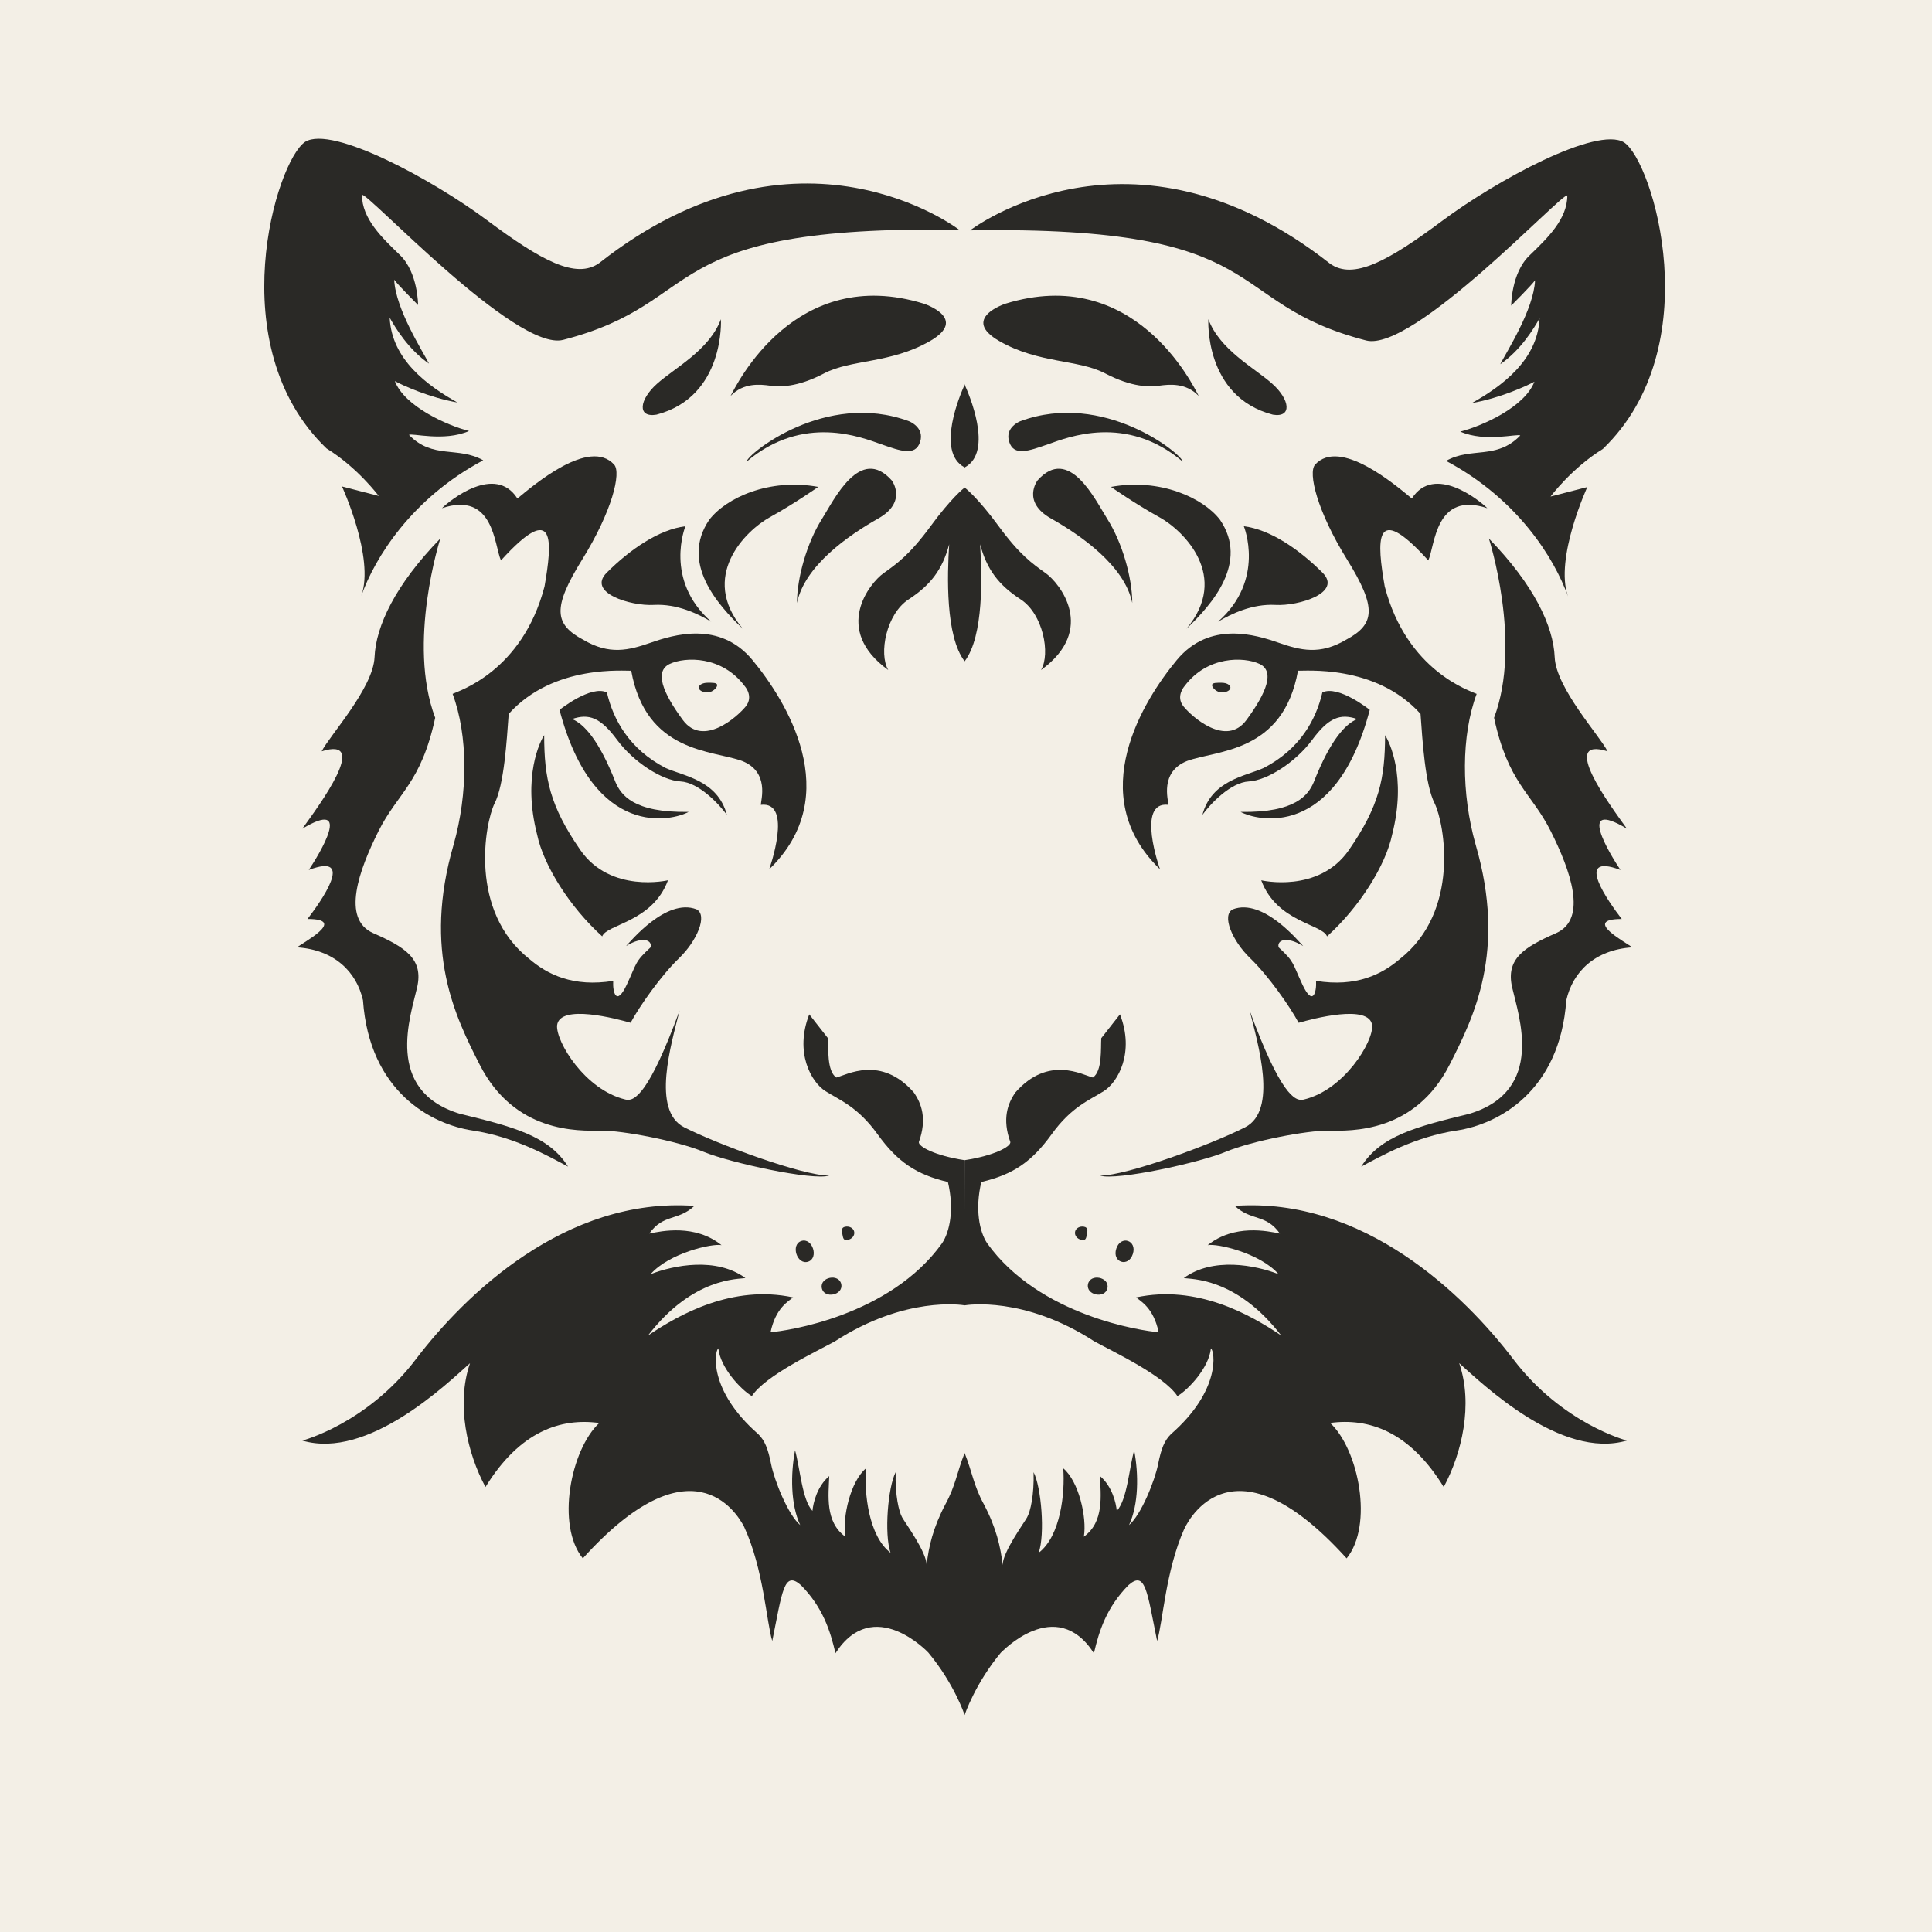
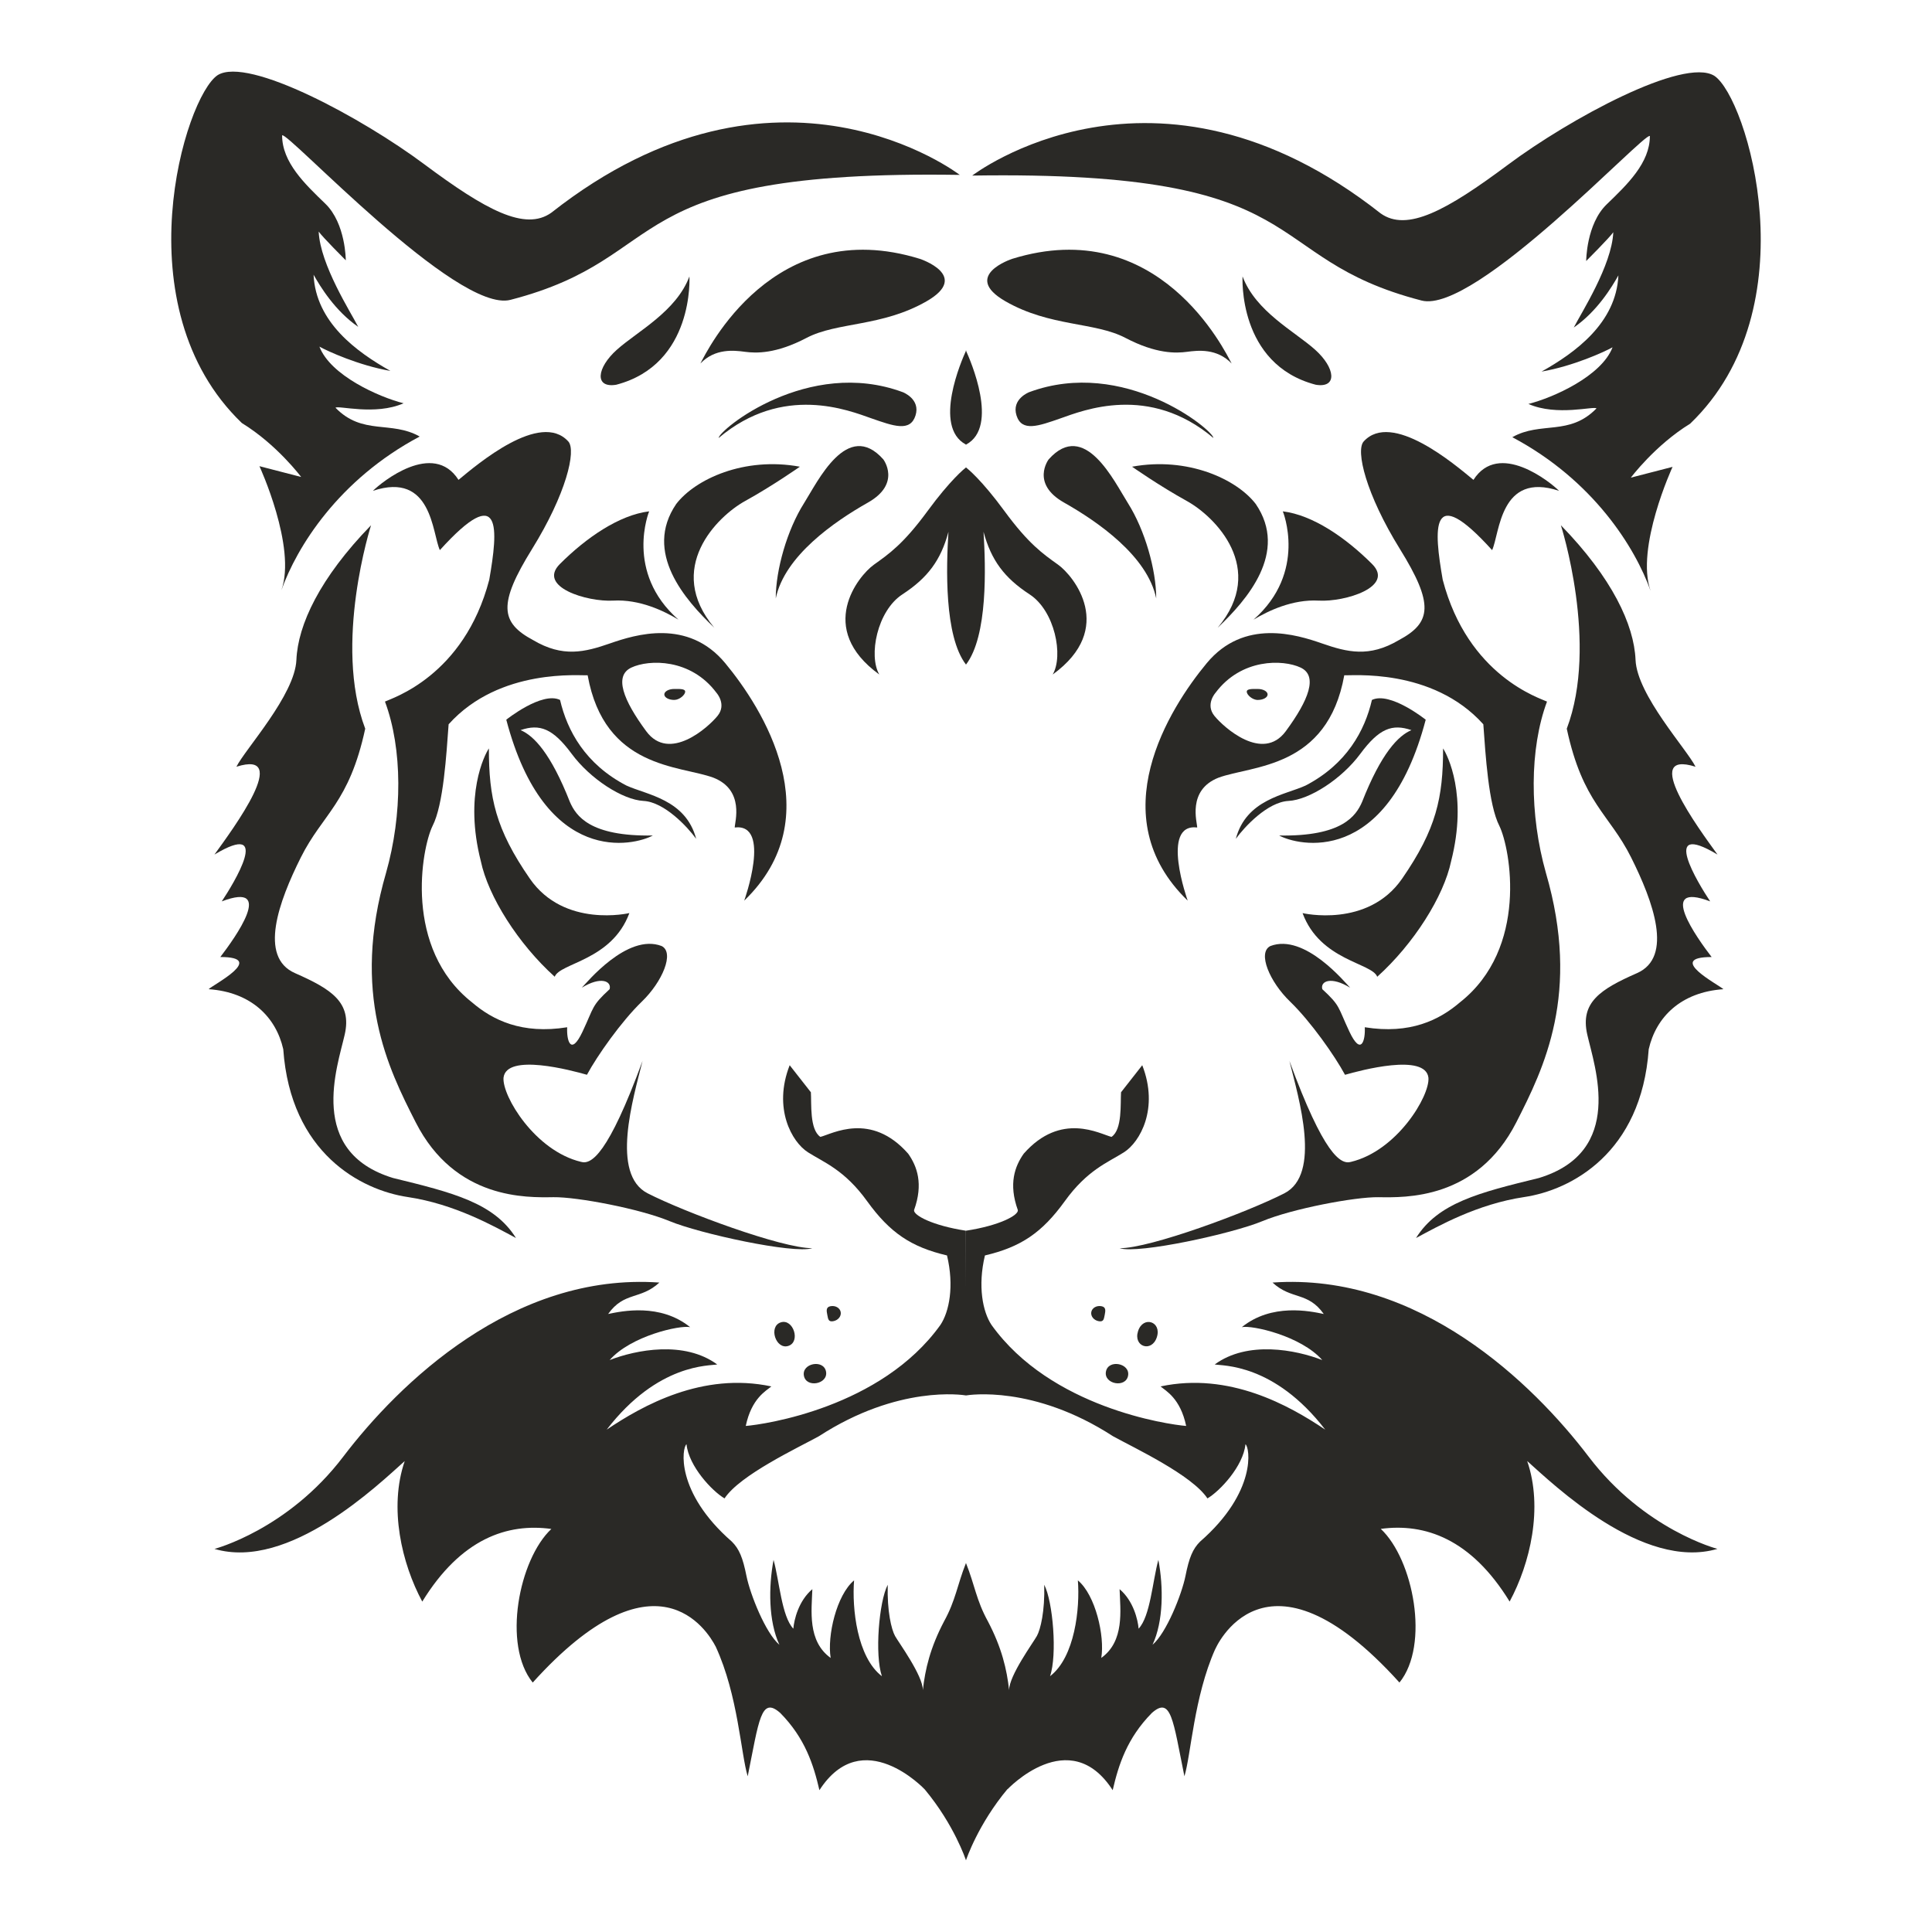
- <svg xmlns="http://www.w3.org/2000/svg" viewBox="0 0 512 512" role="img" aria-label="Tiger">
-   <rect width="512" height="512" fill="#f3efe6" />
-   <g fill="#2a2926" transform="translate(15 5) scale(.94)">
-     <path d="m410.7 377.91c-13.824-18.176-42.188-45.82-78.543-43.262 4.719 4.359 8.73 2.18 12.73 7.809-3.453-0.719-12.914-2.731-20.363 3.269 2.535-0.551 14.727 2.18 19.988 8.18-6.539-2.547-18.539-4.906-26.719 1.09 1.82 0.371 14.719-0.359 27.453 16.191-8.914-6-23.816-14.371-40.906-10.734 1.273 1.09 4.906 2.91 6.359 9.82-4.539-0.359-33.637-4.539-48.359-25.094-2.18-3.269-3.461-9.625-1.637-17.266 8.914-2.09 14.176-5.641 19.816-13.449 5.629-7.82 10.727-9.641 14.73-12.184 3.996-2.539 8.727-10.91 4.539-21.629l-5.269 6.719c-0.184 2.727 0.359 9.27-2.371 11.09-2.898-0.73-12.547-6.359-21.816 4.18-2.184 3.102-3.816 7.461-1.449 14.012 0.191 1.266-4.523 3.836-12.887 5.113 0 0.012 0 6.414-0.012 14.148-0.012-7.734-0.012-14.141-0.012-14.148-8.352-1.281-13.066-3.852-12.879-5.113 2.371-6.551 0.73-10.91-1.449-14.012-9.273-10.539-18.914-4.91-21.82-4.18-2.727-1.82-2.18-8.363-2.363-11.09l-5.269-6.719c-4.191 10.719 0.547 19.09 4.539 21.629 4 2.547 9.094 4.363 14.727 12.184 5.641 7.809 10.91 11.359 19.824 13.449 1.82 7.641 0.547 13.996-1.641 17.266-14.727 20.555-43.816 24.734-48.359 25.094 1.453-6.91 5.086-8.73 6.359-9.82-17.09-3.637-31.988 4.734-40.906 10.734 12.73-16.551 25.641-15.82 27.453-16.191-8.176-5.996-20.176-3.637-26.727-1.09 5.269-6 17.449-8.73 20-8.18-7.449-6-16.91-3.988-20.371-3.269 4.004-5.629 8.012-3.449 12.73-7.809-36.359-2.559-64.719 25.086-78.547 43.262-13.816 18.184-31.988 22.91-31.988 22.91 18.547 5.453 40.727-15.996 47.266-21.82-4 11.641-0.727 25.465 4.359 34.91 9.633-15.668 21.164-19.543 32.074-18.047-8.09 7.586-12.199 28.84-4.629 38.164 30.461-33.746 43.324-13.09 45.484-8.879 5.531 11.988 6.25 26.727 7.926 32.164 2.816-13.91 3.269-20 8.09-15.73 6.184 6.273 8.273 12.91 9.727 19.184 10.719-16.609 26.141-0.227 26.18-0.18 7.297 8.773 10.164 17.398 10.23 17.602v0.016-0.004l0.004 0.004v-0.016c0.07-0.203 2.981-8.953 10.395-17.805l-0.125 0.203s15.449-16.461 26.18 0.18c1.449-6.273 3.547-12.91 9.727-19.184 4.82-4.269 5.269 1.82 8.09 15.73 1.641-5.344 2.359-19.672 7.629-31.547-0.004 0.023-0.012 0.055-0.016 0.078 0 0 12.18-29.09 45.816 8.18 7.574-9.324 3.461-30.594-4.641-38.176 10.898-1.477 22.414 2.41 32.012 18.055 5.094-9.445 8.371-23.27 4.363-34.91 6.547 5.824 28.719 27.273 47.266 21.82 0 0.008-18.172-4.719-31.992-22.902zm-96.543 21.098c-1.82 1.809-2.727 3.988-3.629 8.539-0.922 4.551-4.734 14.176-8.184 17.09 2.731-5.824 2.731-14.363 1.449-21.094-1.449 5.281-1.996 14.012-4.906 17.094-0.184-2.184-1.281-6.906-4.727-9.816 0.176 5.262 1.266 12.906-4.551 17.086 0.906-5.445-1.445-15.637-5.816-19.27 0.547 6.906-0.73 19.086-6.914 23.809 1.824-5.266 0.73-18.539-1.445-22.719 0.184 6.547-0.914 11.094-1.828 12.734-0.898 1.637-6.898 9.816-6.898 13.449-0.547-5.102-1.824-10.555-5.269-17.102-2.894-5.246-3.269-9.035-5.434-14.449 0-0.039 0-0.066 0.004-0.066 0 0.016-0.012 0.027-0.012 0.039h-0.004c0-0.016-0.012-0.023-0.012-0.035v0.066c-2.156 5.414-2.535 9.203-5.426 14.449-3.449 6.547-4.727 12-5.269 17.102 0-3.637-6-11.816-6.91-13.449-0.914-1.641-2.004-6.191-1.82-12.734-2.18 4.18-3.269 17.453-1.449 22.719-6.184-4.727-7.461-16.906-6.914-23.809-4.363 3.637-6.719 13.824-5.816 19.27-5.816-4.18-4.727-11.824-4.551-17.086-3.449 2.91-4.539 7.629-4.727 9.816-2.91-3.086-3.453-11.816-4.91-17.094-1.273 6.731-1.273 15.27 1.453 21.094-3.449-2.914-7.266-12.539-8.184-17.09-0.906-4.551-1.809-6.731-3.629-8.539-14.18-12.375-12.359-23.453-11.266-24.191 0.547 5.453 6.359 11.641 9.445 13.453 3.82-5.816 18.18-12.547 23.449-15.449 19.754-12.809 35.844-10.246 36.52-10.137v0.004h0.012l0.008 0.004h0.012v-0.004c0.676-0.109 16.762-2.676 36.516 10.137 5.269 2.906 19.641 9.637 23.461 15.449 3.086-1.816 8.898-8 9.445-13.453 1.082 0.73 2.91 11.809-11.273 24.184z" />
-     <path d="m298.75 346.71c1.254-3.894 5.922-2.391 4.668 1.504-1.254 3.894-5.926 2.391-4.668-1.504z" />
-     <path d="m290.77 356.75c0.602-3.121 6.094-2.059 5.492 1.059-0.605 3.121-6.094 2.062-5.492-1.059z" />
-     <path d="m287.13 341.96c-0.195 1.031 0.613 2.051 1.816 2.281 1.203 0.23 1.301-0.453 1.5-1.477 0.195-1.031 0.422-2.012-0.781-2.238-1.203-0.23-2.34 0.406-2.535 1.434z" />
-     <path d="m358.49 313.44c6.59 0.09 24.406 0.68 34.227-18.59 6.836-13.422 16.09-31.996 7.359-61.996-4.09-14.453-4.09-30.816 0.273-42.547-1.637-0.816-19.637-6.273-25.91-30.27-2.18-12.543-3.273-24.543 12.273-7.359 1.906-4.094 1.906-19.637 16.637-14.727-2.18-2.184-15-12.547-21.273-2.727-4.637-3.82-20.297-17.219-27.27-9.547-2.047 2.254 0.551 13.094 9 26.727 8.453 13.637 7.914 18.273-0.273 22.637-7.359 4.363-12.82 2.996-19.086 0.816-6.273-2.18-19.363-6.273-28.637 4.906-9.273 11.184-26.363 38.094-4.731 58.996 0 0-6.906-19.266 2.363-18.176 0-1.273-2.547-9.273 5.273-12.363 8.359-3.094 27.09-2.184 31.266-25.457 1.461 0.184 21.82-1.996 34.547 12.184 0.547 7.453 1.27 20 4 25.273 2.727 5.637 7.273 30.363-9.816 43.816-5.094 4.363-12.363 8-23.637 6.18 0.18 3.273-0.91 7.273-3.82 1.09-2.91-6.18-2.18-6.359-6.731-10.547-0.547-2 2.191-3.269 6.914-0.363-1.094-1.086-11.27-13.629-19.82-10.355-3.269 1.629-0.184 8.906 4.91 13.809 5.09 4.914 11.09 13.453 13.637 18.18 3.816-1.086 20-5.449 20.727 0.73 0.363 4.547-7.816 18.18-19.27 20.91-2.547 0.727-6.731-1.82-15.273-25.094 2.363 9.453 8 28.18-1.27 32.91-9.273 4.731-33.273 13.637-40.906 13.637 4.727 1.461 28-3.629 35.449-6.727 7.457-3.094 22.98-6.039 28.867-5.957zm-23.043-115.77c-5.731 7.773-15.41-0.953-17.73-3.816-2.32-2.863 0.273-5.727 0.273-5.727 6.406-8.594 16.77-8.32 21.137-6.273 4.359 2.043 2.047 8.043-3.68 15.816z" />
-     <path d="m328.48 187.17c-1.352 0-2.727-0.07-2.727 0.684 0 0.754 1.375 2.047 2.727 2.047 1.359 0 2.453-0.609 2.453-1.363 0.004-0.754-1.094-1.367-2.453-1.367z" />
-     <path d="m356.85 189.9c-1.77 7.637-6.269 15.953-16.496 21.273-5.051 2.316-14.73 3.41-17.316 13.227 2.176-3 7.898-9.137 13.086-9.41 5.18-0.273 13.23-5.453 17.859-11.727 4.641-6.273 7.914-7.5 12.684-5.863-3.273 1.363-7.5 5.727-12.273 17.863-1.496 3.41-4.91 8.594-20.586 8.316 4.496 2.453 26.719 8.047 36.406-28.77 0 0-8.863-7.09-13.363-4.91z" />
-     <path d="m339.62 242.86c4.359 11.816 17.273 12.359 18.547 15.816 9.09-8.18 16.547-20 18.363-28.727 4.18-16.363-0.91-26.363-2-28 0 12.18-1.641 20-10.184 32.359-8.547 12.367-24.727 8.551-24.727 8.551z" />
-     <path d="m441.25 253.77c-3.637-4.731-13.809-18.91-0.359-13.824-2.914-4.359-12.727-20.359 1.816-11.633-4.731-6.547-19.27-26.184-5.453-21.816-2.18-4.367-14.539-17.816-14.906-26.547-0.363-8.727-5.816-20.363-18.551-33.453 0 0 9.453 29.453 1.461 50.547 3.996 18.547 10.547 21.09 15.996 31.996 5.453 10.906 10.547 24.73 1.461 28.73-9.094 3.996-14.184 7.269-12.363 15.27 1.816 8 9.449 29.086-12 35.629-14.91 3.641-25.09 6.184-30.547 14.914 5.453-2.914 15.156-8.434 26.91-10.184 11.609-1.73 29.09-10.91 30.906-36.727 1.816-7.996 8.004-14.184 18.547-14.91-1.098-1.086-14.551-7.992-2.918-7.992z" />
-     <path d="m327.44 169.95c3.641-2.18 9.641-5.09 16.184-4.727 6.547 0.363 18.934-3.426 13.273-9.09-6.551-6.543-14.73-12.18-22.184-13.09 0-0.004 6.184 15.086-7.273 26.906z" />
-     <path d="m297.26 131.95s6.727 4.727 13.641 8.543c6.91 3.824 20 16.727 7.637 31.453 7.269-6.906 17.637-18.727 9.453-30.727-4.731-6.176-16.914-11.812-30.73-9.27z" />
-     <path d="m303.26 164.68c0-7.094-2.809-17-7.019-23.66-3.41-5.387-10.773-20.93-19.703-10.887 0 0-4.547 6.004 3.816 10.727 8.363 4.727 20.723 13.273 22.906 23.82z" />
-     <path d="m271.7 113.43s-4.461 1.695-3.144 5.812c1.316 4.113 5.422 2.621 10.965 0.684 5.535-1.934 21.93-8.641 37.945 4.887-0.105-1.996-22.199-20.113-45.766-11.383z" />
-     <path d="m342.71 102.86c-5.09-4.547-14.727-9.453-18-18.184 0 0-1.27 21.82 18.18 26.91 5.457 0.91 4.91-4.18-0.18-8.727z" />
-     <path d="m267.45 80.316s-12.727 4.18-1.637 10.547c11.09 6.363 22.184 5.09 29.816 9.094 7.637 3.996 12.547 3.816 15.273 3.453 2.727-0.363 7.453-0.91 11.094 2.91-1.641-3.094-18.188-37.277-54.547-26.004z" />
-     <path d="m278.9 156.31c-3.816-2.727-7.363-5.184-13.363-13.363-5.691-7.762-9.176-10.535-9.52-10.801v-0.031s-0.016 0.012-0.02 0.016c-0.004-0.004-0.016-0.016-0.016-0.016v0.031c-0.344 0.266-3.828 3.039-9.52 10.801-6 8.184-9.547 10.637-13.363 13.363-3.82 2.727-14.449 15.816 1.363 27.27-2.727-4.637-0.547-15.816 5.731-19.906 6.269-4.094 9.547-8.453 11.449-15.547-0.547 8.723-1.09 25.883 4.352 32.984v0.016c0.004-0.004 0.004-0.008 0.004-0.008 0.004 0 0.004 0.004 0.004 0.008v-0.016c5.445-7.102 4.898-24.262 4.356-32.984 1.91 7.09 5.18 11.453 11.453 15.547 6.273 4.094 8.453 15.273 5.727 19.906 15.82-11.453 5.184-24.543 1.363-27.27z" />
-     <path d="m209.98 344.54c3.117-1.004 5 4.844 1.879 5.848-3.121 1-5-4.844-1.879-5.848z" />
-     <path d="m215.73 357.81c-0.602-3.121 4.887-4.18 5.492-1.059 0.602 3.121-4.891 4.18-5.492 1.059z" />
-     <path d="m223.05 344.24c1.199-0.23 2.016-1.25 1.816-2.281-0.195-1.023-1.328-1.664-2.535-1.434-1.199 0.23-0.977 1.211-0.773 2.238 0.191 1.023 0.293 1.707 1.492 1.477z" />
-     <path d="m196.18 180.76c-9.266-11.18-22.359-7.086-28.629-4.906-6.273 2.18-11.73 3.547-19.09-0.816-8.184-4.363-8.73-9-0.273-22.637 8.453-13.633 11.047-24.473 9-26.727-6.969-7.672-22.637 5.727-27.273 9.547-6.269-9.82-19.086 0.547-21.27 2.727 14.727-4.91 14.727 10.633 16.637 14.727 15.547-17.184 14.453-5.184 12.273 7.359-6.273 23.996-24.27 29.453-25.91 30.27 4.371 11.727 4.371 28.094 0.27 42.547-8.719 30.004 0.531 48.578 7.371 61.996 9.816 19.27 27.637 18.68 34.219 18.59 5.894-0.078 21.414 2.863 28.863 5.953 7.453 3.094 30.727 8.184 35.453 6.727-7.637 0-31.641-8.906-40.91-13.637-9.273-4.731-3.637-23.453-1.27-32.91-8.551 23.273-12.727 25.82-15.273 25.094-11.453-2.731-19.629-16.363-19.27-20.91 0.73-6.18 16.91-1.816 20.727-0.73 2.547-4.727 8.547-13.266 13.641-18.18 5.09-4.906 8.18-12.18 4.91-13.809-8.551-3.273-18.734 9.27-19.824 10.355 4.727-2.902 7.449-1.629 6.906 0.371-4.539 4.184-3.816 4.363-6.727 10.547s-3.996 2.184-3.816-1.09c-11.273 1.82-18.551-1.816-23.637-6.18-17.09-13.453-12.551-38.184-9.82-43.816 2.727-5.273 3.449-17.816 4-25.273 12.727-14.18 33.086-12 34.539-12.184 4.184 23.273 22.91 22.363 31.273 25.457 7.816 3.09 5.269 11.086 5.269 12.363 9.27-1.09 2.363 18.176 2.363 18.176 21.645-20.906 4.555-47.812-4.723-59zm-1.902 13.094c-2.32 2.863-12 11.59-17.727 3.816-5.731-7.773-8.051-13.773-3.684-15.816 4.363-2.047 14.727-2.32 21.141 6.273 0 0 2.59 2.859 0.27 5.727z" />
-     <path d="m183.5 187.17c-1.352 0-2.453 0.613-2.453 1.363 0 0.754 1.105 1.363 2.453 1.363 1.355 0 2.731-1.293 2.731-2.047 0-0.75-1.375-0.68-2.731-0.68z" />
-     <path d="m158.01 203.26c4.637 6.273 12.68 11.453 17.859 11.727 5.18 0.273 10.91 6.41 13.09 9.41-2.59-9.816-12.27-10.914-17.316-13.227-10.227-5.316-14.727-13.637-16.5-21.273-4.5-2.184-13.359 4.91-13.359 4.91 9.68 36.816 31.906 31.227 36.406 28.77-15.684 0.273-19.09-4.906-20.594-8.316-4.769-12.137-8.996-16.5-12.266-17.863 4.769-1.637 8.039-0.41 12.68 5.863z" />
-     <path d="m147.64 234.3c-8.551-12.359-10.18-20.18-10.18-32.359-1.094 1.637-6.184 11.637-2 28 1.816 8.727 9.27 20.547 18.359 28.727 1.27-3.453 14.18-4 18.547-15.816 0 0-16.18 3.816-24.727-8.551z" />
-     <path d="m67.824 261.76c10.551 0.727 16.73 6.914 18.551 14.91 1.82 25.816 19.297 34.996 30.906 36.727 11.75 1.75 21.453 7.269 26.91 10.184-5.453-8.73-15.637-11.273-30.547-14.914-21.449-6.547-13.816-27.629-12-35.629 1.82-8-3.269-11.273-12.359-15.27-9.094-4-4-17.824 1.449-28.73 5.453-10.906 12-13.453 16.004-31.996-8-21.094 1.449-50.547 1.449-50.547-12.727 13.09-18.18 24.727-18.547 33.453-0.363 8.727-12.727 22.176-14.906 26.547 13.816-4.367-0.73 15.27-5.453 21.816 14.547-8.727 4.727 7.273 1.816 11.633 13.453-5.086 3.269 9.094-0.359 13.824 11.637-0.004-1.812 6.902-2.914 7.992z" />
-     <path d="m168.37 165.22c6.551-0.363 12.551 2.547 16.18 4.727-13.449-11.816-7.269-26.906-7.269-26.906-7.453 0.91-15.641 6.547-22.184 13.09-5.664 5.664 6.727 9.453 13.273 9.09z" />
-     <path d="m184 141.22c-8.18 12 2.18 23.816 9.461 30.727-12.363-14.727 0.727-27.633 7.629-31.453 6.91-3.816 13.637-8.543 13.637-8.543-13.816-2.547-25.996 3.09-30.727 9.27z" />
-     <path d="m231.64 140.86c8.363-4.727 3.82-10.727 3.82-10.727-8.934-10.047-16.301 5.5-19.703 10.887-4.215 6.66-7.023 16.566-7.023 23.66 2.18-10.551 14.547-19.098 22.906-23.82z" />
-     <path d="m194.54 124.82c16.02-13.527 32.41-6.824 37.949-4.887 5.539 1.934 9.648 3.43 10.961-0.684 1.316-4.117-3.148-5.812-3.148-5.812-23.562-8.73-45.656 9.387-45.762 11.383z" />
-     <path d="m169.29 102.86c-5.094 4.547-5.641 9.637-0.184 8.727 19.453-5.09 18.18-26.91 18.18-26.91-3.277 8.73-12.906 13.637-17.996 18.184z" />
-     <path d="m244.55 80.316c-36.359-11.273-52.906 22.91-54.539 26 3.641-3.82 8.363-3.273 11.09-2.91 2.731 0.363 7.637 0.547 15.273-3.453 7.637-4.004 18.727-2.727 29.82-9.094 11.082-6.363-1.645-10.543-1.645-10.543z" />
-     <path d="m255.95 126.43v0.062c0.02-0.008 0.035-0.023 0.051-0.031 0.02 0.012 0.039 0.023 0.055 0.031v-0.062c8.254-4.426 0.961-21.066 0-23.172v-0.219s-0.02 0.043-0.055 0.109c-0.023-0.066-0.051-0.109-0.051-0.109v0.219c-0.961 2.102-8.254 18.742 0 23.172z" />
-     <path d="m369.18 90.668c13.336 3.449 55.453-41.988 56.727-40.871 0 6.699-5.637 12.059-10.727 16.973-5.09 4.914-5.094 14.074-5.094 14.074s5.82-5.809 6.731-7.148c-0.363 8.266-8 20.102-9.816 23.676 5.82-4.016 9.449-10.051 11.086-12.953-0.547 11.836-10.727 19.207-19.09 23.898 7.82-1.336 15.641-4.91 17.637-6.031-2.727 7.148-14.719 12.512-20.906 14.074 7.09 3.129 16.359 0.449 16.91 1.113-6.731 6.926-13.82 3.129-20.91 7.148 20.18 10.719 30.547 27.473 34.363 38.195-3.82-10.723 5.453-30.824 5.453-30.824l-10.363 2.676s6-8.039 14.73-13.402c29.996-28.809 14.18-81.078 5.996-86.438-7.637-4.691-36 10.719-51.27 22.113-15.273 11.391-25.086 16.754-31.637 12.062-56.18-44.227-101.45-9.383-101.45-9.383 86.902-1.34 70.18 20.328 111.63 31.047z" />
-     <path d="m76.086 121.1c8.734 5.363 14.734 13.402 14.734 13.402l-10.363-2.68s9.273 20.102 5.449 30.828c3.824-10.727 14.18-27.477 34.363-38.195-7.094-4.023-14.18-0.227-20.91-7.148 0.547-0.672 9.82 2.012 16.91-1.113-6.18-1.566-18.18-6.926-20.91-14.074 2 1.117 9.82 4.688 17.637 6.031-8.359-4.691-18.547-12.062-19.09-23.898 1.641 2.898 5.273 8.934 11.09 12.953-1.816-3.574-9.449-15.414-9.82-23.676 0.914 1.336 6.734 7.148 6.734 7.148s0-9.156-5.09-14.074c-5.094-4.914-10.73-10.273-10.73-16.977 1.27-1.117 43.391 44.324 56.727 40.871 41.453-10.719 24.727-32.387 111.63-31.047 0 0-45.27-34.844-101.45 9.379-6.547 4.691-16.359-0.672-31.637-12.059-15.273-11.391-43.637-26.801-51.27-22.113-8.18 5.363-24 57.629 5.996 86.441z" />
-   </g>
+ <svg xmlns="http://www.w3.org/2000/svg" viewBox="16 16 480 480" role="img" aria-label="Tiger">
+   <style>path{fill:#2a2926}@media (prefers-color-scheme:dark){path{fill:#f3efe6}}</style>
+   <path d="m410.7 377.91c-13.824-18.176-42.188-45.82-78.543-43.262 4.719 4.359 8.73 2.18 12.73 7.809-3.453-0.719-12.914-2.731-20.363 3.269 2.535-0.551 14.727 2.18 19.988 8.18-6.539-2.547-18.539-4.906-26.719 1.09 1.82 0.371 14.719-0.359 27.453 16.191-8.914-6-23.816-14.371-40.906-10.734 1.273 1.09 4.906 2.91 6.359 9.82-4.539-0.359-33.637-4.539-48.359-25.094-2.18-3.269-3.461-9.625-1.637-17.266 8.914-2.09 14.176-5.641 19.816-13.449 5.629-7.82 10.727-9.641 14.73-12.184 3.996-2.539 8.727-10.91 4.539-21.629l-5.269 6.719c-0.184 2.727 0.359 9.27-2.371 11.09-2.898-0.73-12.547-6.359-21.816 4.18-2.184 3.102-3.816 7.461-1.449 14.012 0.191 1.266-4.523 3.836-12.887 5.113 0 0.012 0 6.414-0.012 14.148-0.012-7.734-0.012-14.141-0.012-14.148-8.352-1.281-13.066-3.852-12.879-5.113 2.371-6.551 0.73-10.91-1.449-14.012-9.273-10.539-18.914-4.91-21.82-4.18-2.727-1.82-2.18-8.363-2.363-11.09l-5.269-6.719c-4.191 10.719 0.547 19.09 4.539 21.629 4 2.547 9.094 4.363 14.727 12.184 5.641 7.809 10.91 11.359 19.824 13.449 1.82 7.641 0.547 13.996-1.641 17.266-14.727 20.555-43.816 24.734-48.359 25.094 1.453-6.91 5.086-8.73 6.359-9.82-17.09-3.637-31.988 4.734-40.906 10.734 12.73-16.551 25.641-15.82 27.453-16.191-8.176-5.996-20.176-3.637-26.727-1.09 5.269-6 17.449-8.73 20-8.18-7.449-6-16.91-3.988-20.371-3.269 4.004-5.629 8.012-3.449 12.73-7.809-36.359-2.559-64.719 25.086-78.547 43.262-13.816 18.184-31.988 22.91-31.988 22.91 18.547 5.453 40.727-15.996 47.266-21.82-4 11.641-0.727 25.465 4.359 34.91 9.633-15.668 21.164-19.543 32.074-18.047-8.09 7.586-12.199 28.84-4.629 38.164 30.461-33.746 43.324-13.09 45.484-8.879 5.531 11.988 6.25 26.727 7.926 32.164 2.816-13.91 3.269-20 8.09-15.73 6.184 6.273 8.273 12.91 9.727 19.184 10.719-16.609 26.141-0.227 26.18-0.18 7.297 8.773 10.164 17.398 10.23 17.602v0.016-0.004l0.004 0.004v-0.016c0.07-0.203 2.981-8.953 10.395-17.805l-0.125 0.203s15.449-16.461 26.18 0.18c1.449-6.273 3.547-12.91 9.727-19.184 4.82-4.269 5.269 1.82 8.09 15.73 1.641-5.344 2.359-19.672 7.629-31.547-0.004 0.023-0.012 0.055-0.016 0.078 0 0 12.18-29.09 45.816 8.18 7.574-9.324 3.461-30.594-4.641-38.176 10.898-1.477 22.414 2.41 32.012 18.055 5.094-9.445 8.371-23.27 4.363-34.91 6.547 5.824 28.719 27.273 47.266 21.82 0 0.008-18.172-4.719-31.992-22.902zm-96.543 21.098c-1.82 1.809-2.727 3.988-3.629 8.539-0.922 4.551-4.734 14.176-8.184 17.09 2.731-5.824 2.731-14.363 1.449-21.094-1.449 5.281-1.996 14.012-4.906 17.094-0.184-2.184-1.281-6.906-4.727-9.816 0.176 5.262 1.266 12.906-4.551 17.086 0.906-5.445-1.445-15.637-5.816-19.27 0.547 6.906-0.73 19.086-6.914 23.809 1.824-5.266 0.73-18.539-1.445-22.719 0.184 6.547-0.914 11.094-1.828 12.734-0.898 1.637-6.898 9.816-6.898 13.449-0.547-5.102-1.824-10.555-5.269-17.102-2.894-5.246-3.269-9.035-5.434-14.449 0-0.039 0-0.066 0.004-0.066 0 0.016-0.012 0.027-0.012 0.039h-0.004c0-0.016-0.012-0.023-0.012-0.035v0.066c-2.156 5.414-2.535 9.203-5.426 14.449-3.449 6.547-4.727 12-5.269 17.102 0-3.637-6-11.816-6.91-13.449-0.914-1.641-2.004-6.191-1.82-12.734-2.18 4.18-3.269 17.453-1.449 22.719-6.184-4.727-7.461-16.906-6.914-23.809-4.363 3.637-6.719 13.824-5.816 19.27-5.816-4.18-4.727-11.824-4.551-17.086-3.449 2.91-4.539 7.629-4.727 9.816-2.91-3.086-3.453-11.816-4.91-17.094-1.273 6.731-1.273 15.27 1.453 21.094-3.449-2.914-7.266-12.539-8.184-17.09-0.906-4.551-1.809-6.731-3.629-8.539-14.18-12.375-12.359-23.453-11.266-24.191 0.547 5.453 6.359 11.641 9.445 13.453 3.82-5.816 18.18-12.547 23.449-15.449 19.754-12.809 35.844-10.246 36.52-10.137v0.004h0.012l0.008 0.004h0.012v-0.004c0.676-0.109 16.762-2.676 36.516 10.137 5.269 2.906 19.641 9.637 23.461 15.449 3.086-1.816 8.898-8 9.445-13.453 1.082 0.73 2.91 11.809-11.273 24.184z" />
+   <path d="m298.75 346.71c1.254-3.894 5.922-2.391 4.668 1.504-1.254 3.894-5.926 2.391-4.668-1.504z" />
+   <path d="m290.77 356.75c0.602-3.121 6.094-2.059 5.492 1.059-0.605 3.121-6.094 2.062-5.492-1.059z" />
+   <path d="m287.13 341.96c-0.195 1.031 0.613 2.051 1.816 2.281 1.203 0.23 1.301-0.453 1.5-1.477 0.195-1.031 0.422-2.012-0.781-2.238-1.203-0.23-2.34 0.406-2.535 1.434z" />
+   <path d="m358.49 313.44c6.59 0.09 24.406 0.68 34.227-18.59 6.836-13.422 16.09-31.996 7.359-61.996-4.09-14.453-4.09-30.816 0.273-42.547-1.637-0.816-19.637-6.273-25.91-30.27-2.18-12.543-3.273-24.543 12.273-7.359 1.906-4.094 1.906-19.637 16.637-14.727-2.18-2.184-15-12.547-21.273-2.727-4.637-3.82-20.297-17.219-27.27-9.547-2.047 2.254 0.551 13.094 9 26.727 8.453 13.637 7.914 18.273-0.273 22.637-7.359 4.363-12.82 2.996-19.086 0.816-6.273-2.18-19.363-6.273-28.637 4.906-9.273 11.184-26.363 38.094-4.731 58.996 0 0-6.906-19.266 2.363-18.176 0-1.273-2.547-9.273 5.273-12.363 8.359-3.094 27.09-2.184 31.266-25.457 1.461 0.184 21.82-1.996 34.547 12.184 0.547 7.453 1.27 20 4 25.273 2.727 5.637 7.273 30.363-9.816 43.816-5.094 4.363-12.363 8-23.637 6.18 0.18 3.273-0.91 7.273-3.82 1.09-2.91-6.18-2.18-6.359-6.731-10.547-0.547-2 2.191-3.269 6.914-0.363-1.094-1.086-11.27-13.629-19.82-10.355-3.269 1.629-0.184 8.906 4.91 13.809 5.09 4.914 11.09 13.453 13.637 18.18 3.816-1.086 20-5.449 20.727 0.73 0.363 4.547-7.816 18.18-19.27 20.91-2.547 0.727-6.731-1.82-15.273-25.094 2.363 9.453 8 28.18-1.27 32.91-9.273 4.731-33.273 13.637-40.906 13.637 4.727 1.461 28-3.629 35.449-6.727 7.457-3.094 22.98-6.039 28.867-5.957zm-23.043-115.77c-5.731 7.773-15.41-0.953-17.73-3.816-2.32-2.863 0.273-5.727 0.273-5.727 6.406-8.594 16.77-8.32 21.137-6.273 4.359 2.043 2.047 8.043-3.68 15.816z" />
+   <path d="m328.48 187.17c-1.352 0-2.727-0.07-2.727 0.684 0 0.754 1.375 2.047 2.727 2.047 1.359 0 2.453-0.609 2.453-1.363 0.004-0.754-1.094-1.367-2.453-1.367z" />
+   <path d="m356.85 189.9c-1.77 7.637-6.269 15.953-16.496 21.273-5.051 2.316-14.73 3.41-17.316 13.227 2.176-3 7.898-9.137 13.086-9.41 5.18-0.273 13.23-5.453 17.859-11.727 4.641-6.273 7.914-7.5 12.684-5.863-3.273 1.363-7.5 5.727-12.273 17.863-1.496 3.41-4.91 8.594-20.586 8.316 4.496 2.453 26.719 8.047 36.406-28.77 0 0-8.863-7.09-13.363-4.91z" />
+   <path d="m339.62 242.86c4.359 11.816 17.273 12.359 18.547 15.816 9.09-8.18 16.547-20 18.363-28.727 4.18-16.363-0.91-26.363-2-28 0 12.18-1.641 20-10.184 32.359-8.547 12.367-24.727 8.551-24.727 8.551z" />
+   <path d="m441.25 253.77c-3.637-4.731-13.809-18.91-0.359-13.824-2.914-4.359-12.727-20.359 1.816-11.633-4.731-6.547-19.27-26.184-5.453-21.816-2.18-4.367-14.539-17.816-14.906-26.547-0.363-8.727-5.816-20.363-18.551-33.453 0 0 9.453 29.453 1.461 50.547 3.996 18.547 10.547 21.09 15.996 31.996 5.453 10.906 10.547 24.73 1.461 28.73-9.094 3.996-14.184 7.269-12.363 15.27 1.816 8 9.449 29.086-12 35.629-14.91 3.641-25.09 6.184-30.547 14.914 5.453-2.914 15.156-8.434 26.91-10.184 11.609-1.73 29.09-10.91 30.906-36.727 1.816-7.996 8.004-14.184 18.547-14.91-1.098-1.086-14.551-7.992-2.918-7.992z" />
+   <path d="m327.44 169.95c3.641-2.18 9.641-5.09 16.184-4.727 6.547 0.363 18.934-3.426 13.273-9.09-6.551-6.543-14.73-12.18-22.184-13.09 0-0.004 6.184 15.086-7.273 26.906z" />
+   <path d="m297.26 131.95s6.727 4.727 13.641 8.543c6.91 3.824 20 16.727 7.637 31.453 7.269-6.906 17.637-18.727 9.453-30.727-4.731-6.176-16.914-11.812-30.73-9.27z" />
+   <path d="m303.26 164.68c0-7.094-2.809-17-7.019-23.66-3.41-5.387-10.773-20.93-19.703-10.887 0 0-4.547 6.004 3.816 10.727 8.363 4.727 20.723 13.273 22.906 23.82z" />
+   <path d="m271.7 113.43s-4.461 1.695-3.144 5.812c1.316 4.113 5.422 2.621 10.965 0.684 5.535-1.934 21.93-8.641 37.945 4.887-0.105-1.996-22.199-20.113-45.766-11.383z" />
+   <path d="m342.71 102.86c-5.09-4.547-14.727-9.453-18-18.184 0 0-1.27 21.82 18.18 26.91 5.457 0.91 4.91-4.18-0.18-8.727z" />
+   <path d="m267.45 80.316s-12.727 4.18-1.637 10.547c11.09 6.363 22.184 5.09 29.816 9.094 7.637 3.996 12.547 3.816 15.273 3.453 2.727-0.363 7.453-0.91 11.094 2.91-1.641-3.094-18.188-37.277-54.547-26.004z" />
+   <path d="m278.9 156.31c-3.816-2.727-7.363-5.184-13.363-13.363-5.691-7.762-9.176-10.535-9.52-10.801v-0.031s-0.016 0.012-0.02 0.016c-0.004-0.004-0.016-0.016-0.016-0.016v0.031c-0.344 0.266-3.828 3.039-9.52 10.801-6 8.184-9.547 10.637-13.363 13.363-3.82 2.727-14.449 15.816 1.363 27.27-2.727-4.637-0.547-15.816 5.731-19.906 6.269-4.094 9.547-8.453 11.449-15.547-0.547 8.723-1.09 25.883 4.352 32.984v0.016c0.004-0.004 0.004-0.008 0.004-0.008 0.004 0 0.004 0.004 0.004 0.008v-0.016c5.445-7.102 4.898-24.262 4.356-32.984 1.91 7.09 5.18 11.453 11.453 15.547 6.273 4.094 8.453 15.273 5.727 19.906 15.82-11.453 5.184-24.543 1.363-27.27z" />
+   <path d="m209.98 344.54c3.117-1.004 5 4.844 1.879 5.848-3.121 1-5-4.844-1.879-5.848z" />
+   <path d="m215.73 357.81c-0.602-3.121 4.887-4.18 5.492-1.059 0.602 3.121-4.891 4.18-5.492 1.059z" />
+   <path d="m223.05 344.24c1.199-0.23 2.016-1.25 1.816-2.281-0.195-1.023-1.328-1.664-2.535-1.434-1.199 0.23-0.977 1.211-0.773 2.238 0.191 1.023 0.293 1.707 1.492 1.477z" />
+   <path d="m196.18 180.76c-9.266-11.18-22.359-7.086-28.629-4.906-6.273 2.18-11.73 3.547-19.09-0.816-8.184-4.363-8.73-9-0.273-22.637 8.453-13.633 11.047-24.473 9-26.727-6.969-7.672-22.637 5.727-27.273 9.547-6.269-9.82-19.086 0.547-21.27 2.727 14.727-4.91 14.727 10.633 16.637 14.727 15.547-17.184 14.453-5.184 12.273 7.359-6.273 23.996-24.27 29.453-25.91 30.27 4.371 11.727 4.371 28.094 0.27 42.547-8.719 30.004 0.531 48.578 7.371 61.996 9.816 19.27 27.637 18.68 34.219 18.59 5.894-0.078 21.414 2.863 28.863 5.953 7.453 3.094 30.727 8.184 35.453 6.727-7.637 0-31.641-8.906-40.91-13.637-9.273-4.731-3.637-23.453-1.27-32.91-8.551 23.273-12.727 25.82-15.273 25.094-11.453-2.731-19.629-16.363-19.27-20.91 0.73-6.18 16.91-1.816 20.727-0.73 2.547-4.727 8.547-13.266 13.641-18.18 5.09-4.906 8.18-12.18 4.91-13.809-8.551-3.273-18.734 9.27-19.824 10.355 4.727-2.902 7.449-1.629 6.906 0.371-4.539 4.184-3.816 4.363-6.727 10.547s-3.996 2.184-3.816-1.09c-11.273 1.82-18.551-1.816-23.637-6.18-17.09-13.453-12.551-38.184-9.82-43.816 2.727-5.273 3.449-17.816 4-25.273 12.727-14.18 33.086-12 34.539-12.184 4.184 23.273 22.91 22.363 31.273 25.457 7.816 3.09 5.269 11.086 5.269 12.363 9.27-1.09 2.363 18.176 2.363 18.176 21.645-20.906 4.555-47.812-4.723-59zm-1.902 13.094c-2.32 2.863-12 11.59-17.727 3.816-5.731-7.773-8.051-13.773-3.684-15.816 4.363-2.047 14.727-2.32 21.141 6.273 0 0 2.59 2.859 0.27 5.727z" />
+   <path d="m183.5 187.17c-1.352 0-2.453 0.613-2.453 1.363 0 0.754 1.105 1.363 2.453 1.363 1.355 0 2.731-1.293 2.731-2.047 0-0.75-1.375-0.68-2.731-0.68z" />
+   <path d="m158.01 203.26c4.637 6.273 12.68 11.453 17.859 11.727 5.18 0.273 10.91 6.41 13.09 9.41-2.59-9.816-12.27-10.914-17.316-13.227-10.227-5.316-14.727-13.637-16.5-21.273-4.5-2.184-13.359 4.91-13.359 4.91 9.68 36.816 31.906 31.227 36.406 28.77-15.684 0.273-19.09-4.906-20.594-8.316-4.769-12.137-8.996-16.5-12.266-17.863 4.769-1.637 8.039-0.41 12.68 5.863z" />
+   <path d="m147.64 234.3c-8.551-12.359-10.18-20.18-10.18-32.359-1.094 1.637-6.184 11.637-2 28 1.816 8.727 9.27 20.547 18.359 28.727 1.27-3.453 14.18-4 18.547-15.816 0 0-16.18 3.816-24.727-8.551z" />
+   <path d="m67.824 261.76c10.551 0.727 16.73 6.914 18.551 14.91 1.82 25.816 19.297 34.996 30.906 36.727 11.75 1.75 21.453 7.269 26.91 10.184-5.453-8.73-15.637-11.273-30.547-14.914-21.449-6.547-13.816-27.629-12-35.629 1.82-8-3.269-11.273-12.359-15.27-9.094-4-4-17.824 1.449-28.73 5.453-10.906 12-13.453 16.004-31.996-8-21.094 1.449-50.547 1.449-50.547-12.727 13.09-18.18 24.727-18.547 33.453-0.363 8.727-12.727 22.176-14.906 26.547 13.816-4.367-0.73 15.27-5.453 21.816 14.547-8.727 4.727 7.273 1.816 11.633 13.453-5.086 3.269 9.094-0.359 13.824 11.637-0.004-1.812 6.902-2.914 7.992z" />
+   <path d="m168.37 165.22c6.551-0.363 12.551 2.547 16.18 4.727-13.449-11.816-7.269-26.906-7.269-26.906-7.453 0.91-15.641 6.547-22.184 13.09-5.664 5.664 6.727 9.453 13.273 9.09z" />
+   <path d="m184 141.22c-8.18 12 2.18 23.816 9.461 30.727-12.363-14.727 0.727-27.633 7.629-31.453 6.91-3.816 13.637-8.543 13.637-8.543-13.816-2.547-25.996 3.09-30.727 9.27z" />
+   <path d="m231.64 140.86c8.363-4.727 3.82-10.727 3.82-10.727-8.934-10.047-16.301 5.5-19.703 10.887-4.215 6.66-7.023 16.566-7.023 23.66 2.18-10.551 14.547-19.098 22.906-23.82z" />
+   <path d="m194.54 124.82c16.02-13.527 32.41-6.824 37.949-4.887 5.539 1.934 9.648 3.43 10.961-0.684 1.316-4.117-3.148-5.812-3.148-5.812-23.562-8.73-45.656 9.387-45.762 11.383z" />
+   <path d="m169.29 102.86c-5.094 4.547-5.641 9.637-0.184 8.727 19.453-5.09 18.18-26.91 18.18-26.91-3.277 8.73-12.906 13.637-17.996 18.184z" />
+   <path d="m244.55 80.316c-36.359-11.273-52.906 22.91-54.539 26 3.641-3.82 8.363-3.273 11.09-2.91 2.731 0.363 7.637 0.547 15.273-3.453 7.637-4.004 18.727-2.727 29.82-9.094 11.082-6.363-1.645-10.543-1.645-10.543z" />
+   <path d="m255.95 126.43v0.062c0.02-0.008 0.035-0.023 0.051-0.031 0.02 0.012 0.039 0.023 0.055 0.031v-0.062c8.254-4.426 0.961-21.066 0-23.172v-0.219s-0.02 0.043-0.055 0.109c-0.023-0.066-0.051-0.109-0.051-0.109v0.219c-0.961 2.102-8.254 18.742 0 23.172z" />
+   <path d="m369.18 90.668c13.336 3.449 55.453-41.988 56.727-40.871 0 6.699-5.637 12.059-10.727 16.973-5.09 4.914-5.094 14.074-5.094 14.074s5.82-5.809 6.731-7.148c-0.363 8.266-8 20.102-9.816 23.676 5.82-4.016 9.449-10.051 11.086-12.953-0.547 11.836-10.727 19.207-19.09 23.898 7.82-1.336 15.641-4.91 17.637-6.031-2.727 7.148-14.719 12.512-20.906 14.074 7.09 3.129 16.359 0.449 16.91 1.113-6.731 6.926-13.82 3.129-20.91 7.148 20.18 10.719 30.547 27.473 34.363 38.195-3.82-10.723 5.453-30.824 5.453-30.824l-10.363 2.676s6-8.039 14.73-13.402c29.996-28.809 14.18-81.078 5.996-86.438-7.637-4.691-36 10.719-51.27 22.113-15.273 11.391-25.086 16.754-31.637 12.062-56.18-44.227-101.45-9.383-101.45-9.383 86.902-1.34 70.18 20.328 111.63 31.047z" />
+   <path d="m76.086 121.1c8.734 5.363 14.734 13.402 14.734 13.402l-10.363-2.68s9.273 20.102 5.449 30.828c3.824-10.727 14.18-27.477 34.363-38.195-7.094-4.023-14.18-0.227-20.91-7.148 0.547-0.672 9.82 2.012 16.91-1.113-6.18-1.566-18.18-6.926-20.91-14.074 2 1.117 9.82 4.688 17.637 6.031-8.359-4.691-18.547-12.062-19.09-23.898 1.641 2.898 5.273 8.934 11.09 12.953-1.816-3.574-9.449-15.414-9.82-23.676 0.914 1.336 6.734 7.148 6.734 7.148s0-9.156-5.09-14.074c-5.094-4.914-10.73-10.273-10.73-16.977 1.27-1.117 43.391 44.324 56.727 40.871 41.453-10.719 24.727-32.387 111.63-31.047 0 0-45.27-34.844-101.45 9.379-6.547 4.691-16.359-0.672-31.637-12.059-15.273-11.391-43.637-26.801-51.27-22.113-8.18 5.363-24 57.629 5.996 86.441z" />
</svg>
